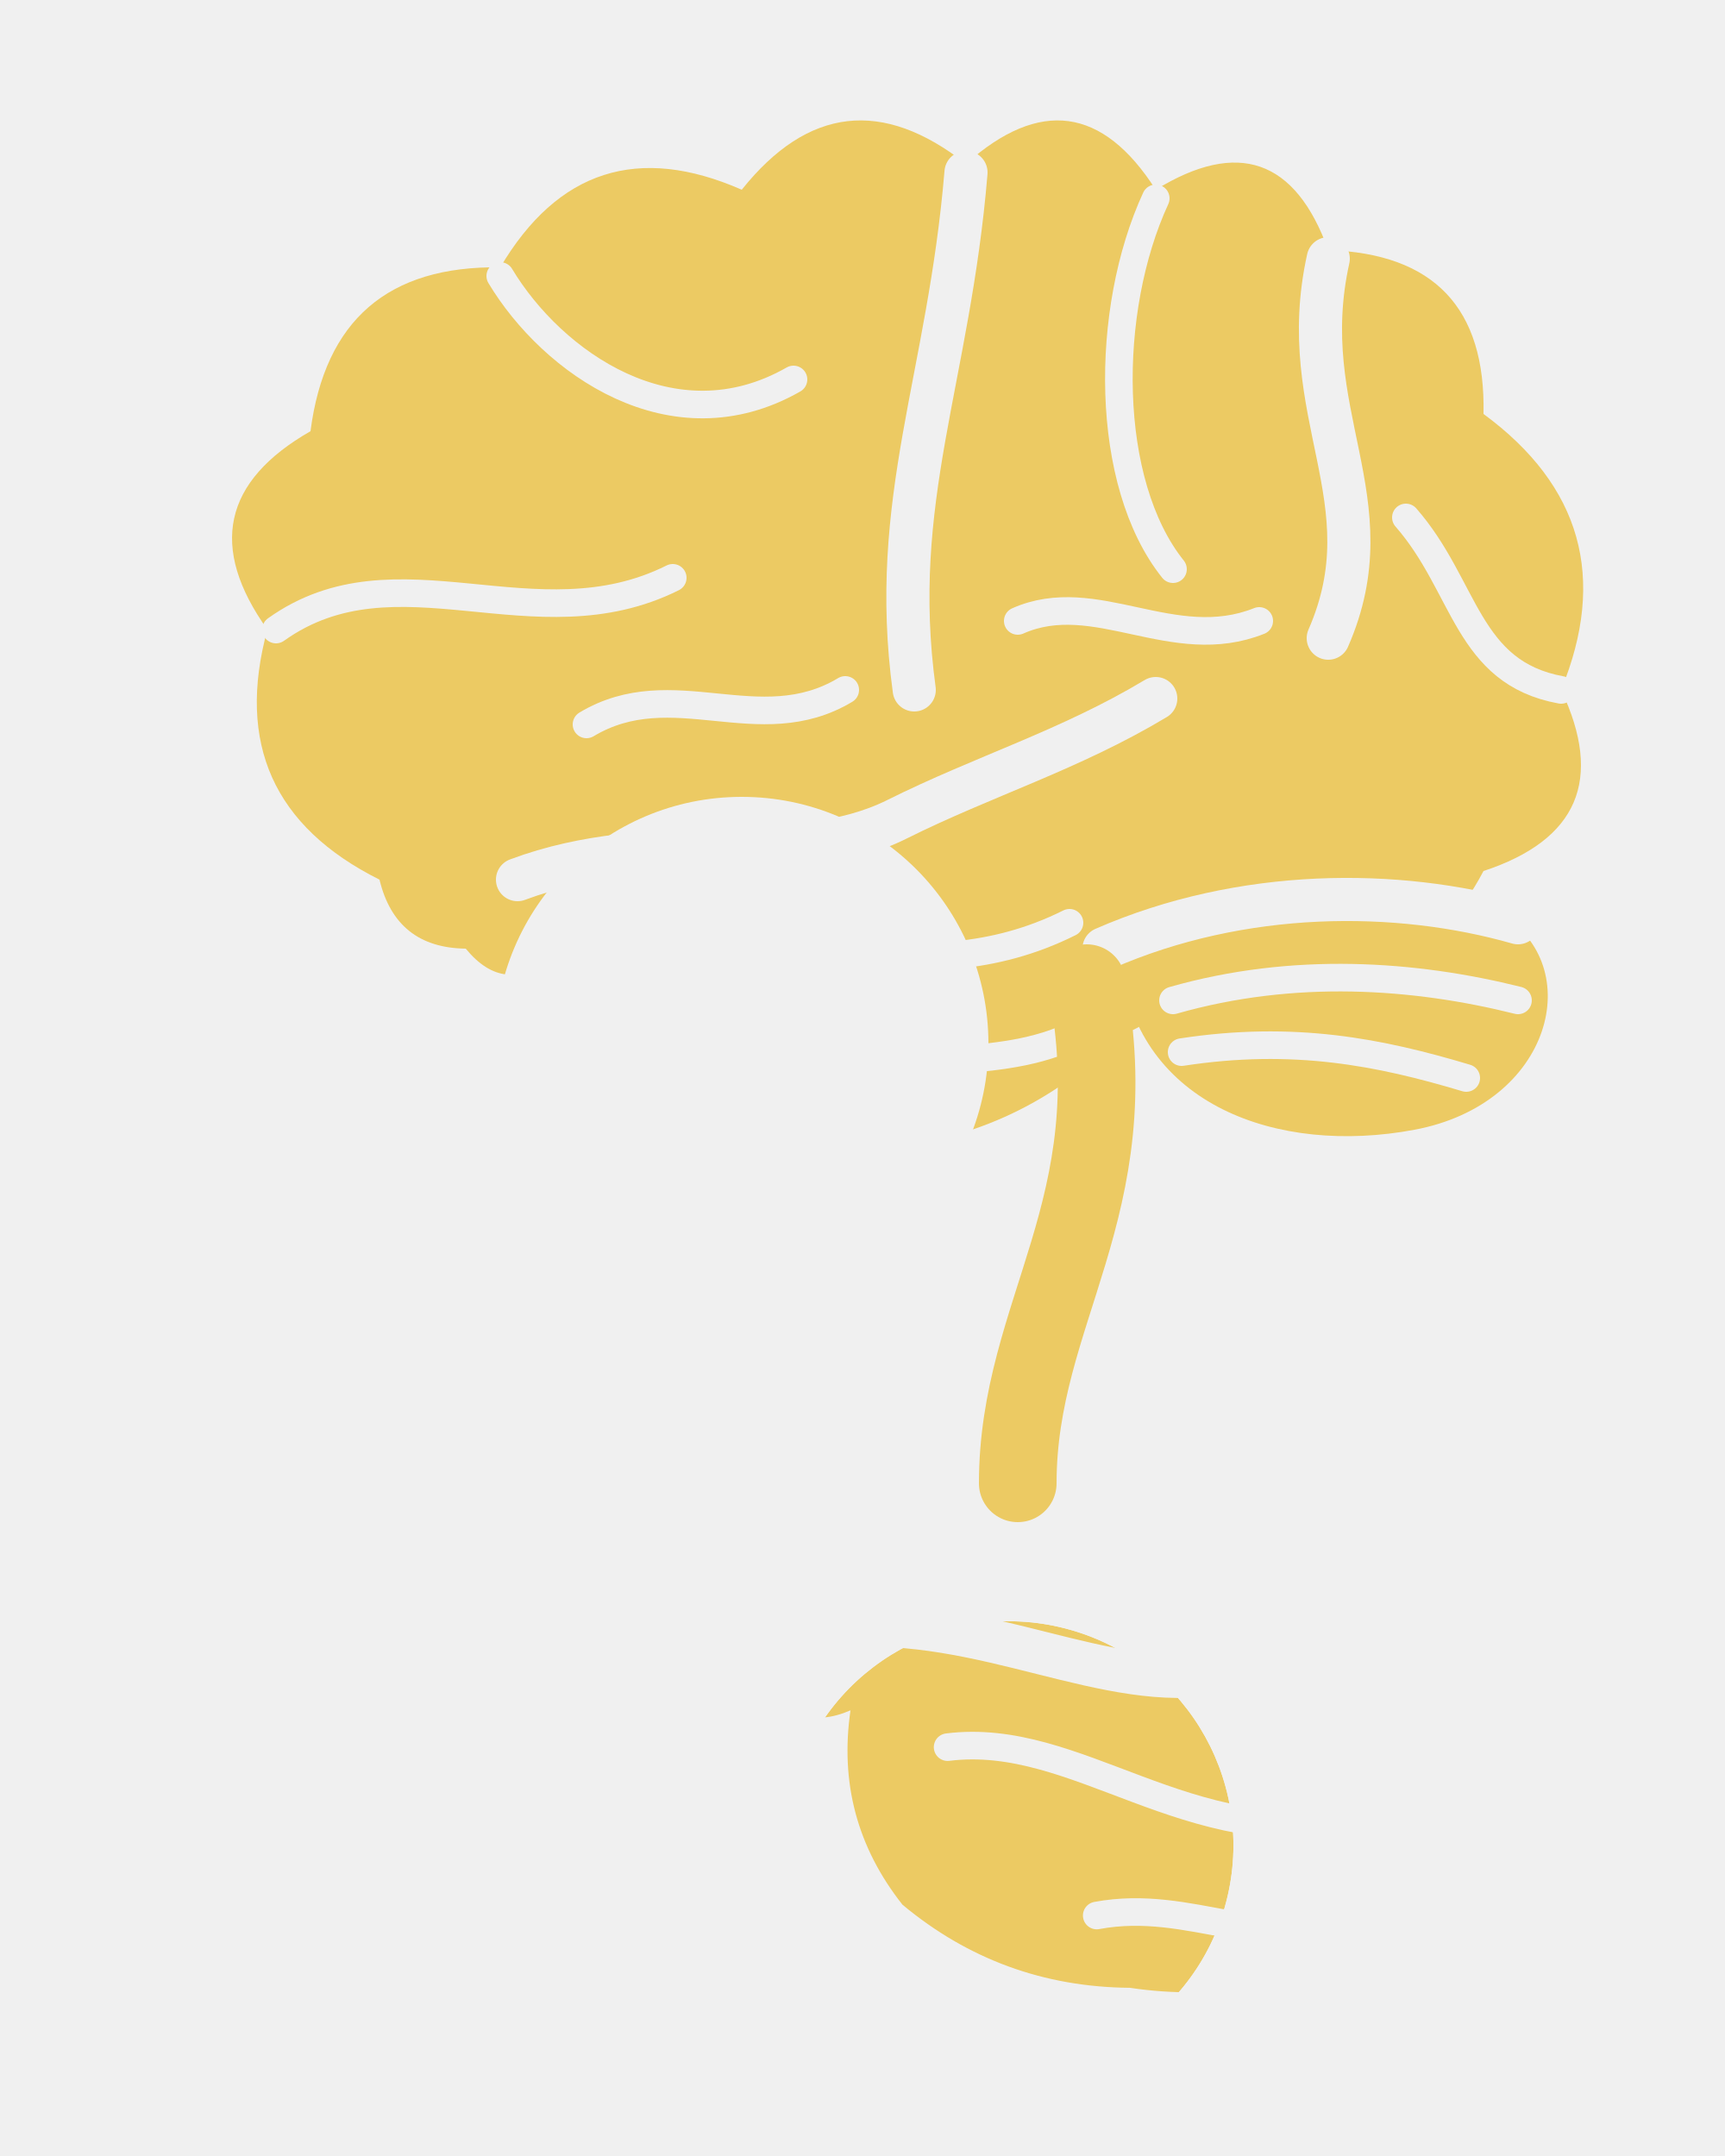
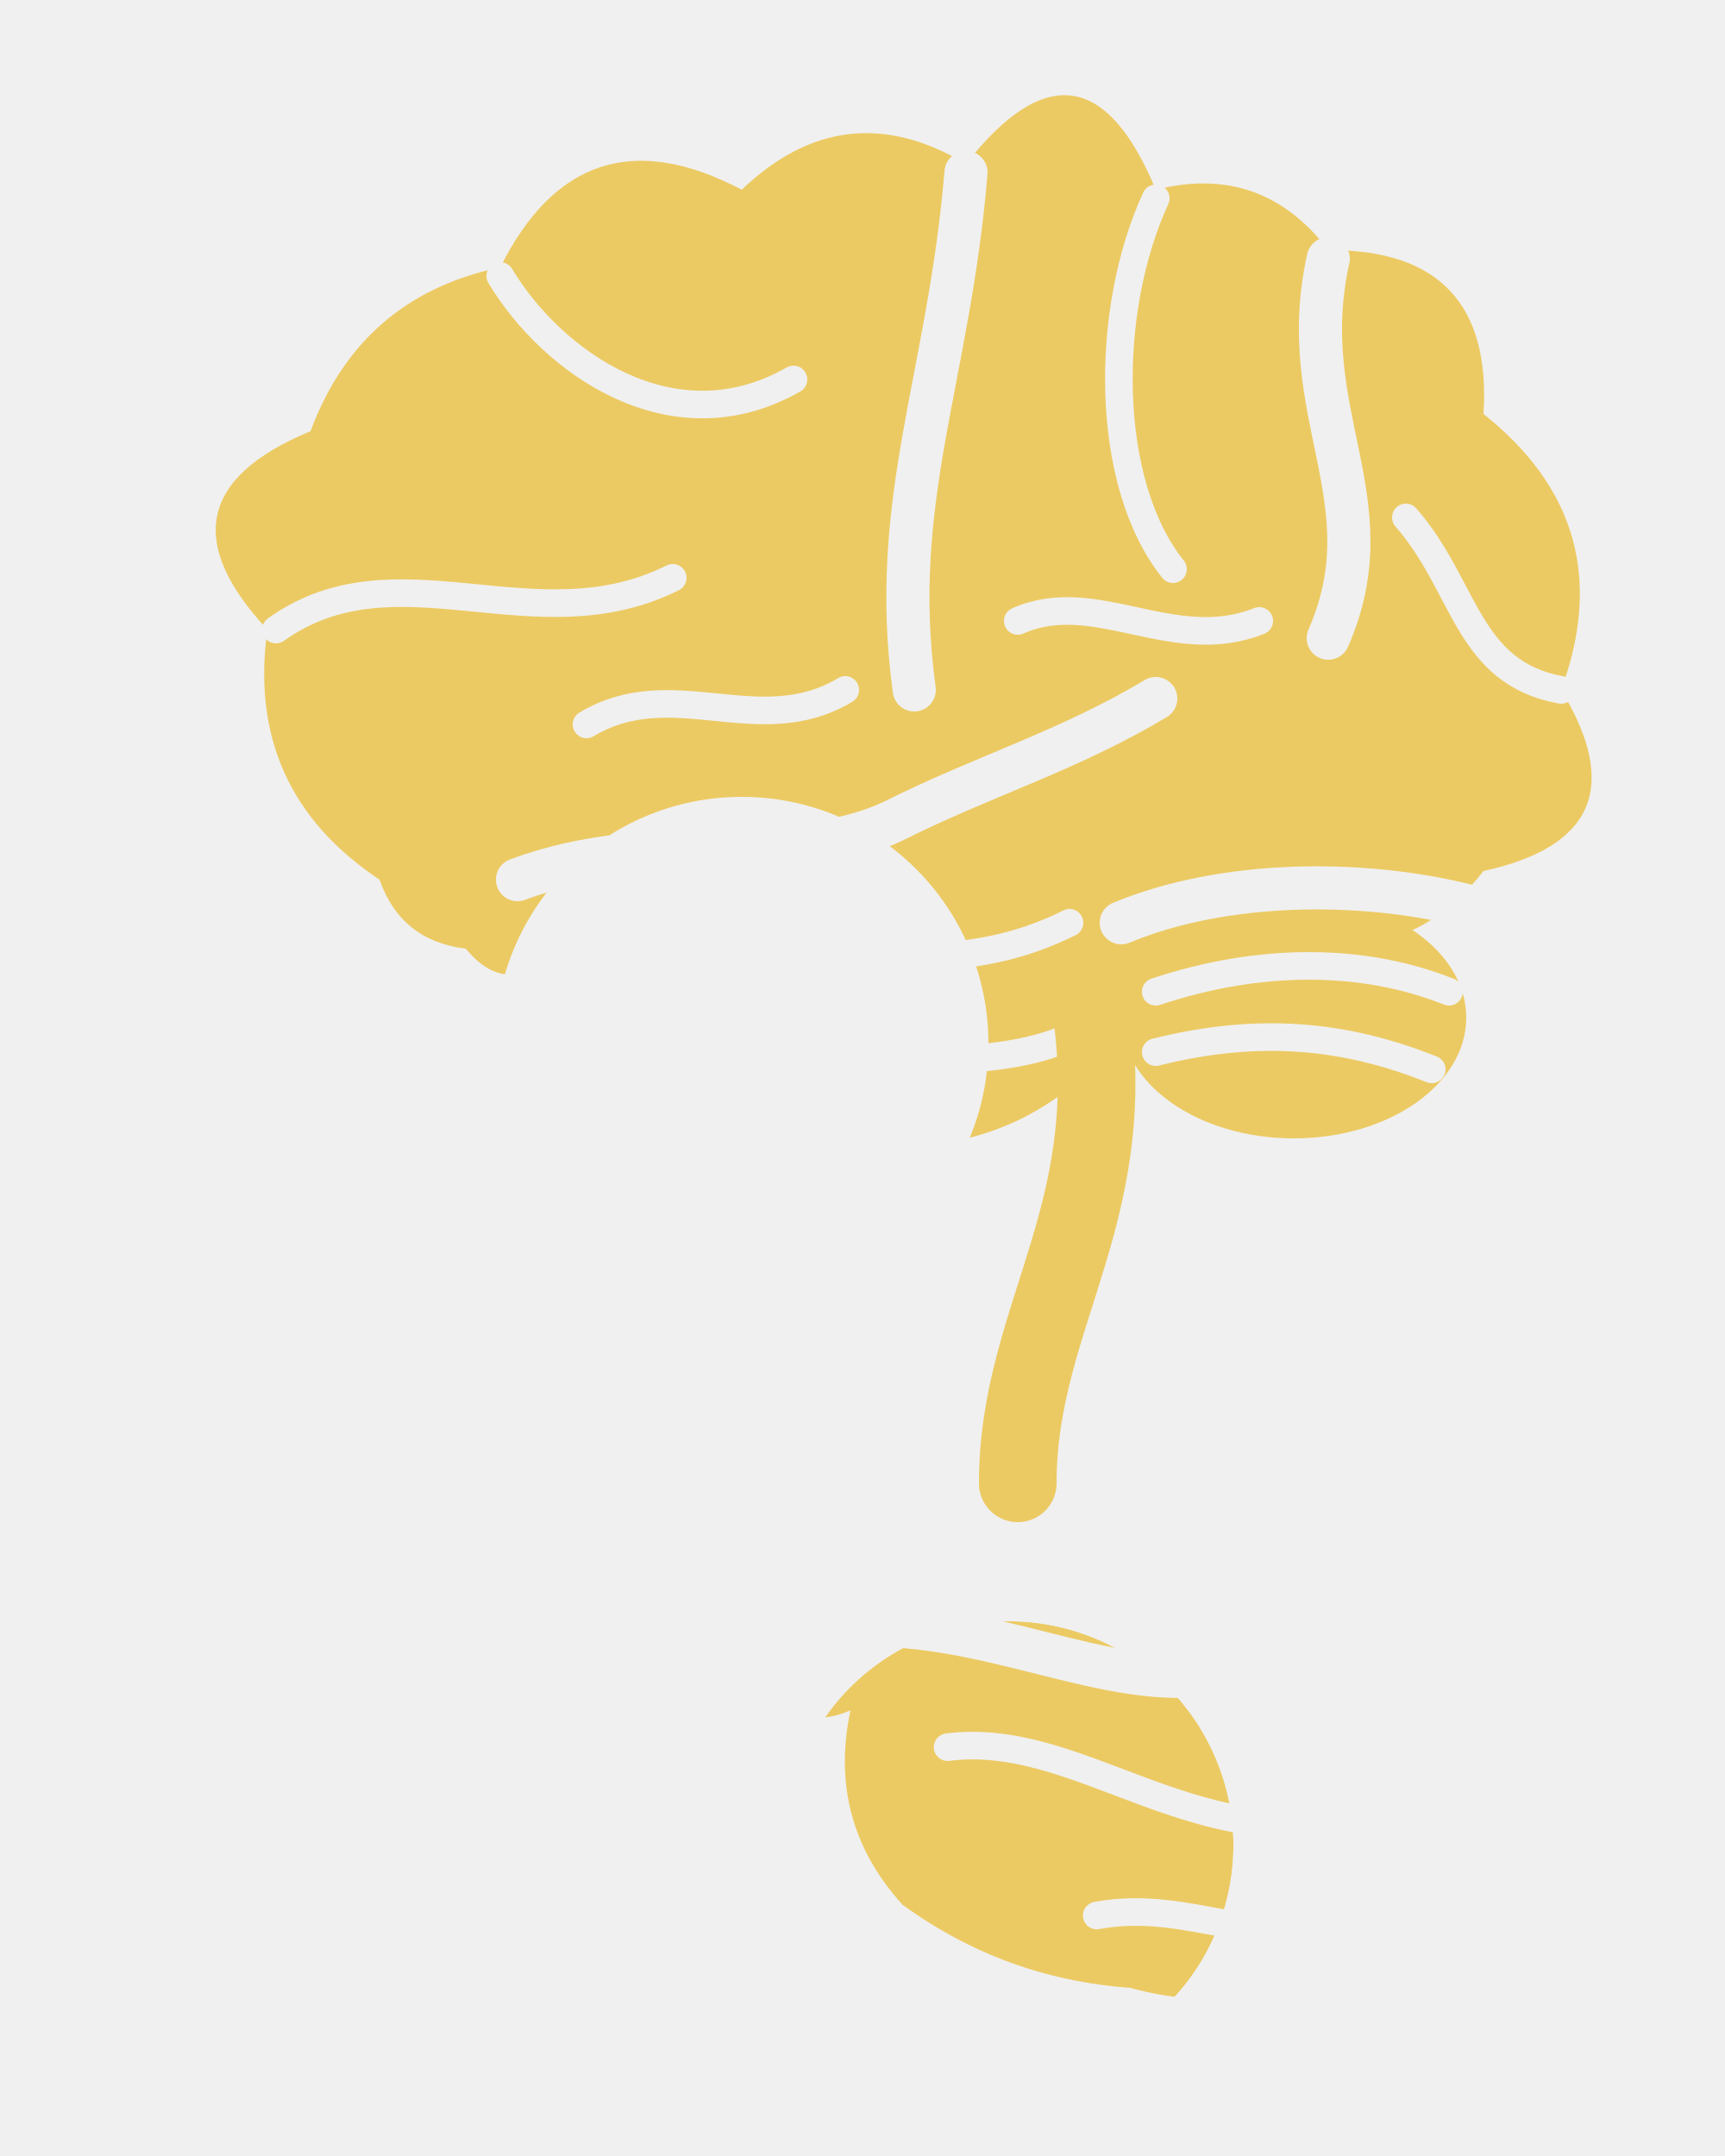
<svg xmlns="http://www.w3.org/2000/svg" viewBox="0 0 200 250">
  <defs>
    <g id="brain">
-       <path d="M44 102 Q25.6 92.8 31 73 Q20.8 58.7 36 50 Q38.5 30.7 58 31 Q68.0 14.1 86 22 Q97.5 7.6 112 19 Q124.8 7.6 134 22 Q148.3 13.2 154 29 Q172.4 29.6 172 48 Q189.0 60.5 181 80 Q188.4 95.6 172 101 Q163.6 117.0 148 108 Q143.7 121.4 137 109 Q137.7 117.2 130 120 Q119.2 131.0 104 133 Q89.6 137.0 76 131 Q65.7 123.6 64 111 Q58.5 115.5 54 110 Q45.9 109.9 44 102 Z" />
-       <path d="M130 112 C136 104 160 102 174 106 C184 112 180 128 164 131 C148 134 132 128 130 112 Z" />
+       <path d="M44 102 Q28.4 91.6 31 73 Q16.9 57.9 36 50 Q41.8 34.4 58 31 Q67.4 12.2 86 22 Q97.9 10.6 112 19 Q125.6 1.7 134 22 Q146.3 18.9 154 29 Q173.2 28.9 172 48 Q188.1 60.8 181 80 Q191.2 96.8 172 101 Q162.5 113.1 148 108 Q143.2 116.5 137 109 Q136.9 116.6 130 120 Q120.1 132.8 104 133 Q89.7 136.0 76 131 Q64.9 124.1 64 111 Q58.5 115.5 54 110 Q46.5 109.1 44 102 Z" />
+       <path d="M130 118 A20 14 0 1 0 170 118 A20 14 0 1 0 130 118 Z" />
    </g>
    <mask id="cut" maskUnits="userSpaceOnUse" x="0" y="0" width="200" height="250">
      <rect width="200" height="250" fill="#fff" />
      <g fill="none" stroke="#000" stroke-linecap="round">
        <g stroke-width="5">
          <path d="M60 102 C76 96 92 101 104 95 C114 90 124 87 134 81" />
          <path d="M112 20 C110 44 103 58 106 80" />
          <path d="M154 30 C150 48 161 58 154 74" />
-           <path d="M128 110 C144 103 162 103 176 107" />
+           <path d="M130 107 C142 102 158 102 170 105" />
        </g>
        <g stroke-width="3.2">
          <path d="M32 73 C46 63 62 75 78 67" />
          <path d="M58 32 C64 42 78 52 92 44" />
          <path d="M68 84 C78 78 88 86 98 80" />
          <path d="M134 23 C128 36 128 56 136 66" />
          <path d="M118 72 C127 68 136 76 146 72" />
          <path d="M163 60 C170 68 170 78 181 80" />
          <path d="M76 112 C90 106 106 116 124 107" />
          <path d="M98 126 C108 121 118 125 128 118" />
-           <path d="M136 116 C150 112 164 113 176 116" />
-           <path d="M137 122 C150 120 160 122 170 125" />
+           <path d="M134 115 C146 111 158 111 168 115" />
+           <path d="M134 122 C146 119 156 120 166 124" />
        </g>
      </g>
    </mask>
    <mask id="noHole" maskUnits="userSpaceOnUse" x="0" y="0" width="200" height="250">
      <rect width="200" height="250" fill="#fff" />
      <circle cx="86" cy="121" r="28.6" fill="#000" />
    </mask>
    <clipPath id="inHole">
      <circle cx="86" cy="121" r="26" />
    </clipPath>
  </defs>
  <g fill="#ecca63">
    <g mask="url(#noHole)">
      <use href="#brain" mask="url(#cut)" />
    </g>
    <path d="M126 114 C131 140 118 152 118 172" fill="none" stroke="#ecca63" stroke-width="9" stroke-linecap="round" />
    <g transform="translate(31 93) rotate(16 86 121)">
      <g clip-path="url(#inHole)">
        <use href="#brain" mask="url(#cut)" />
      </g>
    </g>
  </g>
</svg>
